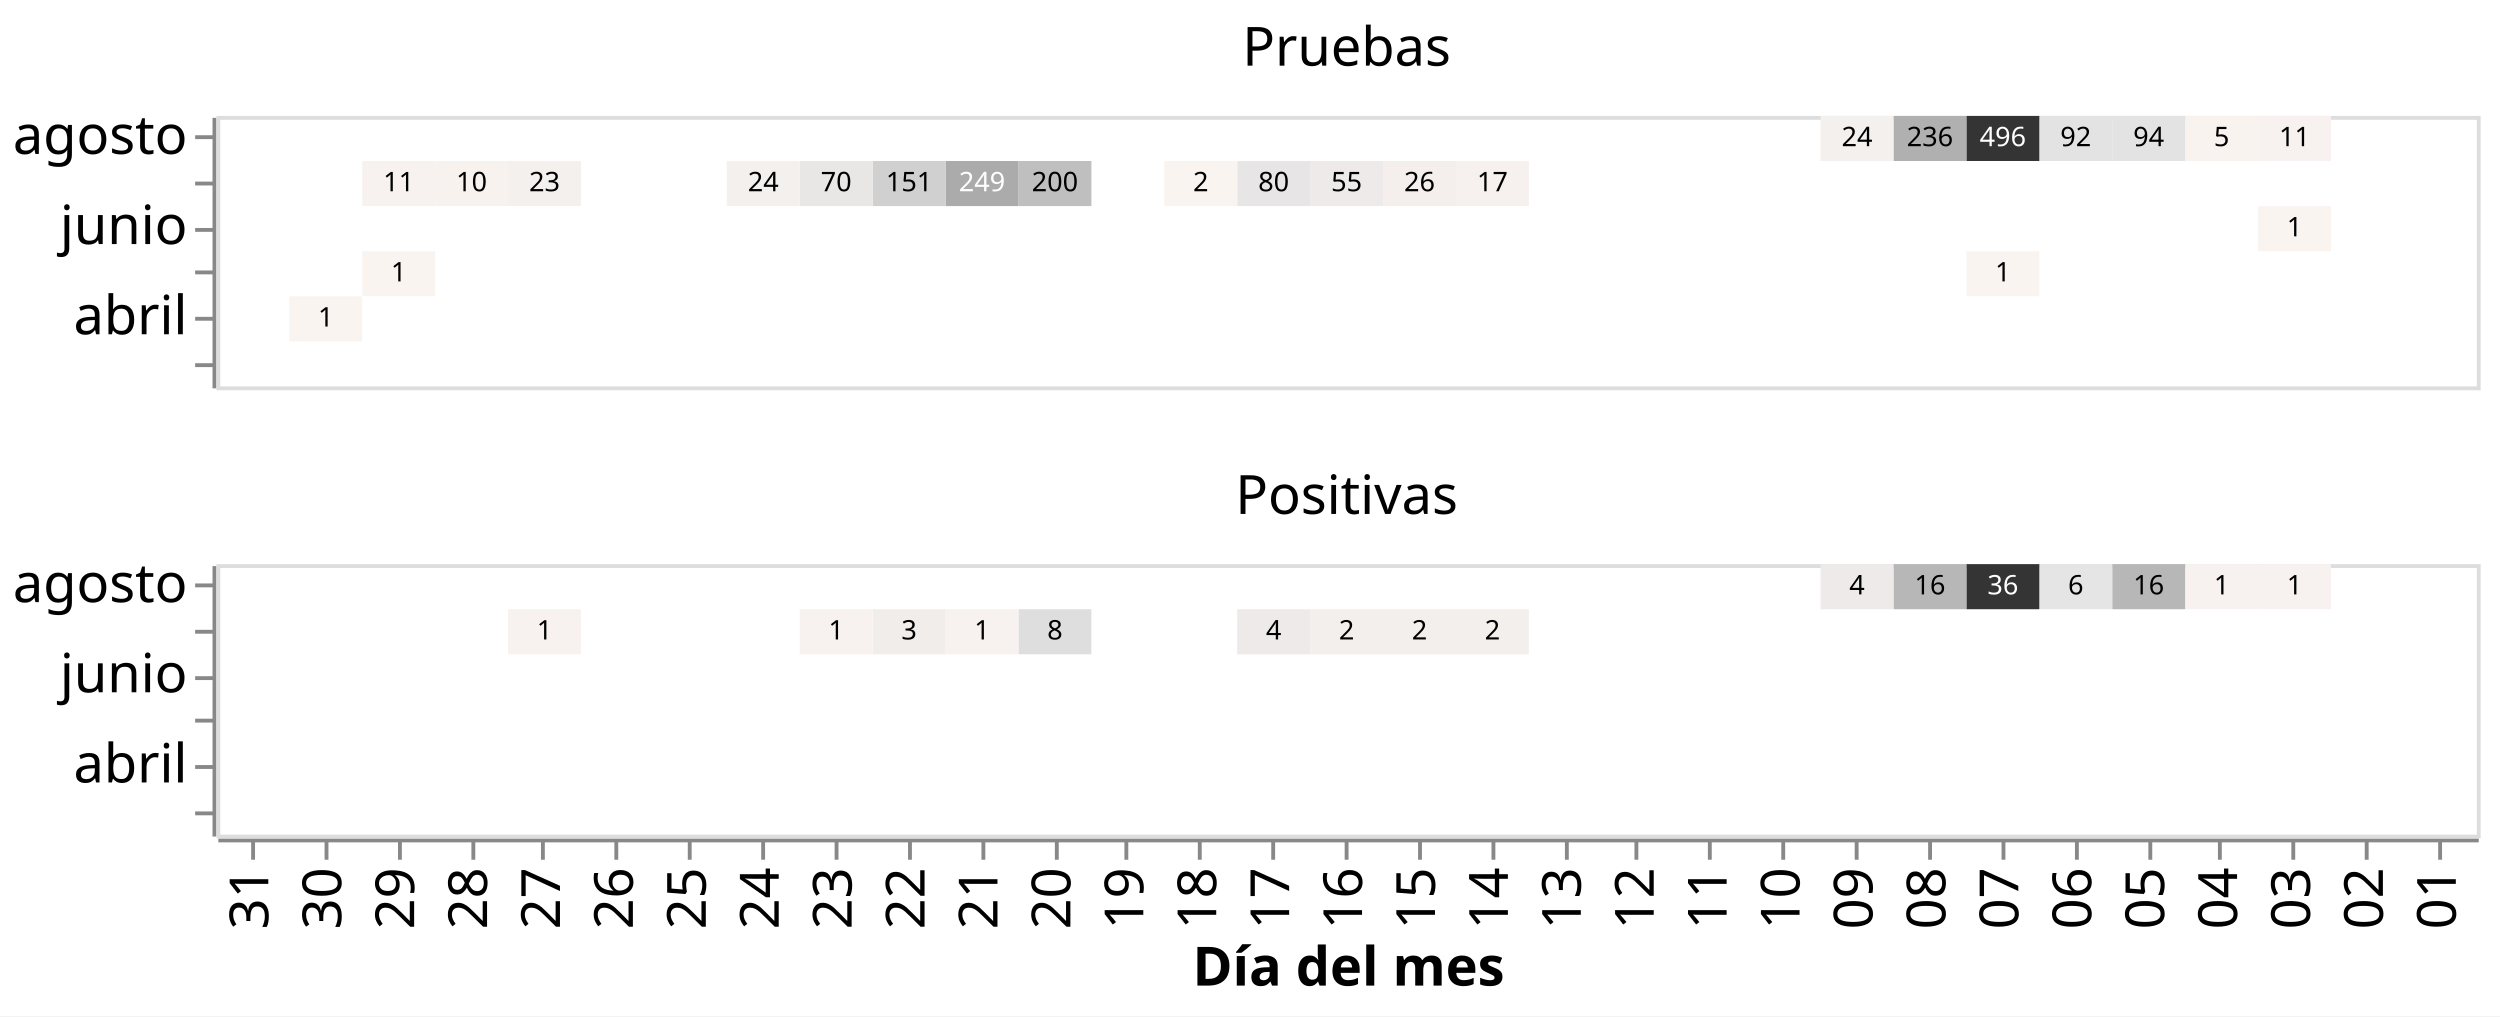
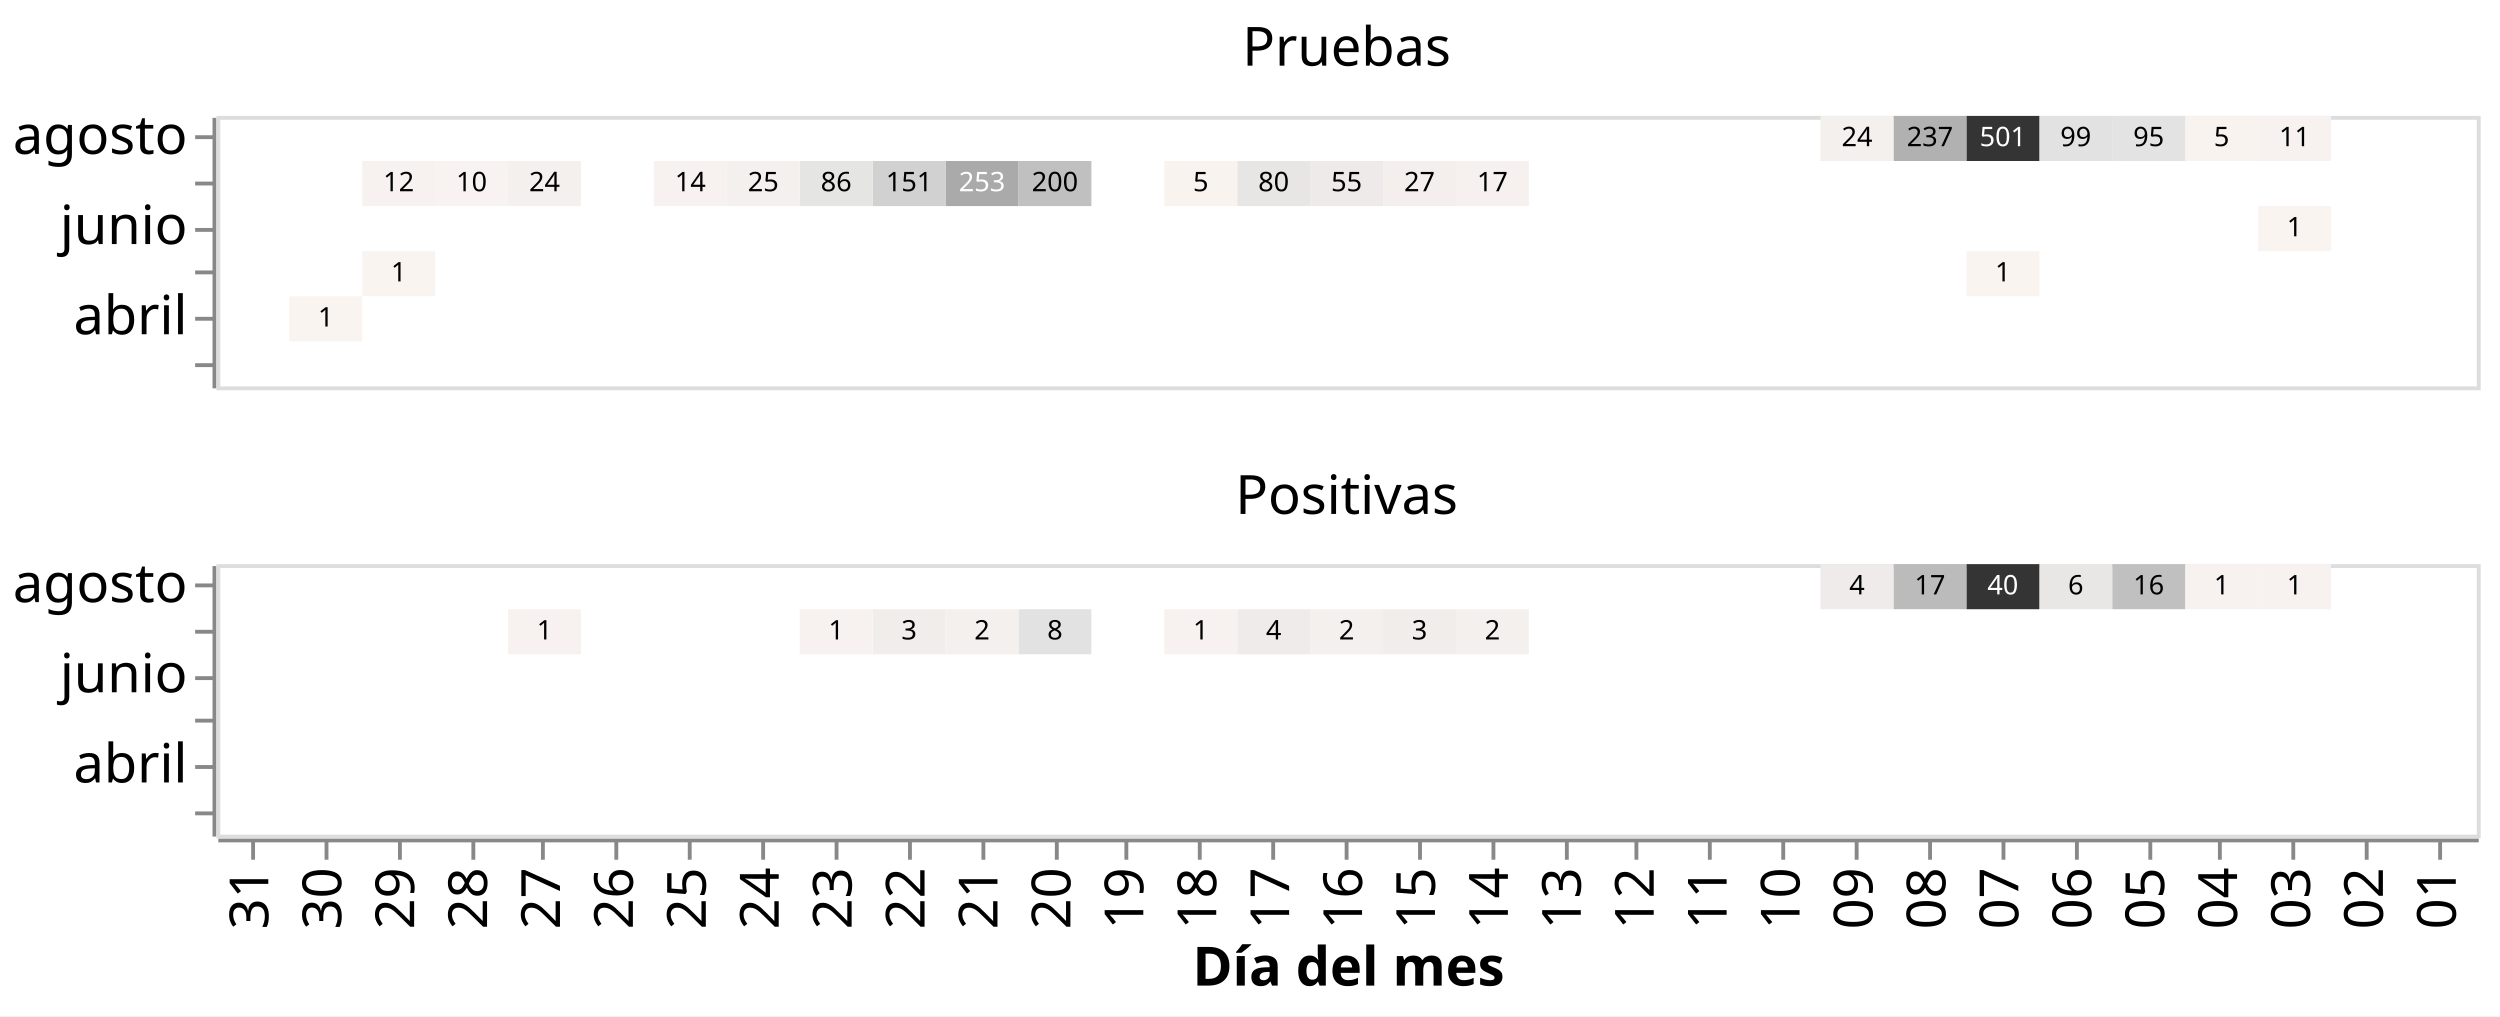
<svg xmlns="http://www.w3.org/2000/svg" class="marks" width="647" height="263" viewBox="0 0 647 263" version="1.1">
  <rect width="647" height="263" style="fill: white;" />
  <g transform="translate(56,30)">
    <g class="mark-group role-frame root">
      <g transform="translate(0,0)">
        <path class="background" d="M0,0h0v0h0Z" style="fill: none;" />
        <g>
          <g class="mark-group role-row-header row_header">
            <g transform="translate(-1,0)">
              <path class="background" d="M0,0h0v70h0Z" style="fill: none;" />
              <g>
                <g class="mark-group role-axis">
                  <g transform="translate(0.5,0.5)">
                    <path class="background" d="M0,0h0v0h0Z" style="pointer-events: none; fill: none;" />
                    <g>
                      <g class="mark-rule role-axis-tick" style="pointer-events: none;">
                        <line transform="translate(0,5)" x2="-5" y2="0" style="fill: none; stroke: #888; stroke-width: 1; opacity: 1;" />
                        <line transform="translate(0,17)" x2="-5" y2="0" style="fill: none; stroke: #888; stroke-width: 1; opacity: 1;" />
                        <line transform="translate(0,29)" x2="-5" y2="0" style="fill: none; stroke: #888; stroke-width: 1; opacity: 1;" />
                        <line transform="translate(0,40)" x2="-5" y2="0" style="fill: none; stroke: #888; stroke-width: 1; opacity: 1;" />
                        <line transform="translate(0,52)" x2="-5" y2="0" style="fill: none; stroke: #888; stroke-width: 1; opacity: 1;" />
                        <line transform="translate(0,64)" x2="-5" y2="0" style="fill: none; stroke: #888; stroke-width: 1; opacity: 1;" />
                      </g>
                      <g class="mark-text role-axis-label" style="pointer-events: none;">
                        <text text-anchor="end" transform="translate(-7,9.333333)" style="font-family: sans-serif; font-size: 14px; fill: #000; opacity: 1;">agosto</text>
                        <text text-anchor="end" transform="translate(-7,21)" style="font-family: sans-serif; font-size: 14px; fill: #000; opacity: 0;">julio</text>
                        <text text-anchor="end" transform="translate(-7,32.66667)" style="font-family: sans-serif; font-size: 14px; fill: #000; opacity: 1;">junio</text>
                        <text text-anchor="end" transform="translate(-7,44.33333)" style="font-family: sans-serif; font-size: 14px; fill: #000; opacity: 0;">mayo</text>
                        <text text-anchor="end" transform="translate(-7,56)" style="font-family: sans-serif; font-size: 14px; fill: #000; opacity: 1;">abril</text>
                        <text text-anchor="end" transform="translate(-7,67.66667)" style="font-family: sans-serif; font-size: 14px; fill: #000; opacity: 0;">marzo</text>
                      </g>
                      <g class="mark-rule role-axis-domain" style="pointer-events: none;">
                        <line transform="translate(0,0)" x2="0" y2="70" style="fill: none; stroke: #888; stroke-width: 1; opacity: 1;" />
                      </g>
                    </g>
                    <path class="foreground" d="" style="pointer-events: none; display: none; fill: none;" />
                  </g>
                </g>
              </g>
              <path class="foreground" d="" style="display: none; fill: none;" />
            </g>
            <g transform="translate(-1,116)">
              <path class="background" d="M0,0h0v70h0Z" style="fill: none;" />
              <g>
                <g class="mark-group role-axis">
                  <g transform="translate(0.5,0.5)">
                    <path class="background" d="M0,0h0v0h0Z" style="pointer-events: none; fill: none;" />
                    <g>
                      <g class="mark-rule role-axis-tick" style="pointer-events: none;">
                        <line transform="translate(0,5)" x2="-5" y2="0" style="fill: none; stroke: #888; stroke-width: 1; opacity: 1;" />
                        <line transform="translate(0,17)" x2="-5" y2="0" style="fill: none; stroke: #888; stroke-width: 1; opacity: 1;" />
                        <line transform="translate(0,29)" x2="-5" y2="0" style="fill: none; stroke: #888; stroke-width: 1; opacity: 1;" />
                        <line transform="translate(0,40)" x2="-5" y2="0" style="fill: none; stroke: #888; stroke-width: 1; opacity: 1;" />
                        <line transform="translate(0,52)" x2="-5" y2="0" style="fill: none; stroke: #888; stroke-width: 1; opacity: 1;" />
                        <line transform="translate(0,64)" x2="-5" y2="0" style="fill: none; stroke: #888; stroke-width: 1; opacity: 1;" />
                      </g>
                      <g class="mark-text role-axis-label" style="pointer-events: none;">
                        <text text-anchor="end" transform="translate(-7,9.333333)" style="font-family: sans-serif; font-size: 14px; fill: #000; opacity: 1;">agosto</text>
                        <text text-anchor="end" transform="translate(-7,21)" style="font-family: sans-serif; font-size: 14px; fill: #000; opacity: 0;">julio</text>
                        <text text-anchor="end" transform="translate(-7,32.66667)" style="font-family: sans-serif; font-size: 14px; fill: #000; opacity: 1;">junio</text>
                        <text text-anchor="end" transform="translate(-7,44.33333)" style="font-family: sans-serif; font-size: 14px; fill: #000; opacity: 0;">mayo</text>
                        <text text-anchor="end" transform="translate(-7,56)" style="font-family: sans-serif; font-size: 14px; fill: #000; opacity: 1;">abril</text>
                        <text text-anchor="end" transform="translate(-7,67.66667)" style="font-family: sans-serif; font-size: 14px; fill: #000; opacity: 0;">marzo</text>
                      </g>
                      <g class="mark-rule role-axis-domain" style="pointer-events: none;">
                        <line transform="translate(0,0)" x2="0" y2="70" style="fill: none; stroke: #888; stroke-width: 1; opacity: 1;" />
                      </g>
                    </g>
                    <path class="foreground" d="" style="pointer-events: none; display: none; fill: none;" />
                  </g>
                </g>
              </g>
              <path class="foreground" d="" style="display: none; fill: none;" />
            </g>
          </g>
          <g class="mark-group role-column-footer column_footer">
            <g transform="translate(0,187)">
              <path class="background" d="M0,0h585v0h-585Z" style="fill: none;" />
              <g>
                <g class="mark-group role-axis">
                  <g transform="translate(0.5,0.5)">
                    <path class="background" d="M0,0h0v0h0Z" style="pointer-events: none; fill: none;" />
                    <g>
                      <g class="mark-rule role-axis-tick" style="pointer-events: none;">
                        <line transform="translate(9,0)" x2="0" y2="5" style="fill: none; stroke: #888; stroke-width: 1; opacity: 1;" />
                        <line transform="translate(28,0)" x2="0" y2="5" style="fill: none; stroke: #888; stroke-width: 1; opacity: 1;" />
                        <line transform="translate(47,0)" x2="0" y2="5" style="fill: none; stroke: #888; stroke-width: 1; opacity: 1;" />
                        <line transform="translate(66,0)" x2="0" y2="5" style="fill: none; stroke: #888; stroke-width: 1; opacity: 1;" />
                        <line transform="translate(84,0)" x2="0" y2="5" style="fill: none; stroke: #888; stroke-width: 1; opacity: 1;" />
                        <line transform="translate(103,0)" x2="0" y2="5" style="fill: none; stroke: #888; stroke-width: 1; opacity: 1;" />
                        <line transform="translate(122,0)" x2="0" y2="5" style="fill: none; stroke: #888; stroke-width: 1; opacity: 1;" />
                        <line transform="translate(141,0)" x2="0" y2="5" style="fill: none; stroke: #888; stroke-width: 1; opacity: 1;" />
                        <line transform="translate(160,0)" x2="0" y2="5" style="fill: none; stroke: #888; stroke-width: 1; opacity: 1;" />
                        <line transform="translate(179,0)" x2="0" y2="5" style="fill: none; stroke: #888; stroke-width: 1; opacity: 1;" />
                        <line transform="translate(198,0)" x2="0" y2="5" style="fill: none; stroke: #888; stroke-width: 1; opacity: 1;" />
                        <line transform="translate(217,0)" x2="0" y2="5" style="fill: none; stroke: #888; stroke-width: 1; opacity: 1;" />
                        <line transform="translate(235,0)" x2="0" y2="5" style="fill: none; stroke: #888; stroke-width: 1; opacity: 1;" />
                        <line transform="translate(254,0)" x2="0" y2="5" style="fill: none; stroke: #888; stroke-width: 1; opacity: 1;" />
                        <line transform="translate(273,0)" x2="0" y2="5" style="fill: none; stroke: #888; stroke-width: 1; opacity: 1;" />
                        <line transform="translate(292,0)" x2="0" y2="5" style="fill: none; stroke: #888; stroke-width: 1; opacity: 1;" />
                        <line transform="translate(311,0)" x2="0" y2="5" style="fill: none; stroke: #888; stroke-width: 1; opacity: 1;" />
                        <line transform="translate(330,0)" x2="0" y2="5" style="fill: none; stroke: #888; stroke-width: 1; opacity: 1;" />
                        <line transform="translate(349,0)" x2="0" y2="5" style="fill: none; stroke: #888; stroke-width: 1; opacity: 1;" />
                        <line transform="translate(367,0)" x2="0" y2="5" style="fill: none; stroke: #888; stroke-width: 1; opacity: 1;" />
                        <line transform="translate(386,0)" x2="0" y2="5" style="fill: none; stroke: #888; stroke-width: 1; opacity: 1;" />
                        <line transform="translate(405,0)" x2="0" y2="5" style="fill: none; stroke: #888; stroke-width: 1; opacity: 1;" />
                        <line transform="translate(424,0)" x2="0" y2="5" style="fill: none; stroke: #888; stroke-width: 1; opacity: 1;" />
                        <line transform="translate(443,0)" x2="0" y2="5" style="fill: none; stroke: #888; stroke-width: 1; opacity: 1;" />
                        <line transform="translate(462,0)" x2="0" y2="5" style="fill: none; stroke: #888; stroke-width: 1; opacity: 1;" />
                        <line transform="translate(481,0)" x2="0" y2="5" style="fill: none; stroke: #888; stroke-width: 1; opacity: 1;" />
                        <line transform="translate(500,0)" x2="0" y2="5" style="fill: none; stroke: #888; stroke-width: 1; opacity: 1;" />
                        <line transform="translate(518,0)" x2="0" y2="5" style="fill: none; stroke: #888; stroke-width: 1; opacity: 1;" />
                        <line transform="translate(537,0)" x2="0" y2="5" style="fill: none; stroke: #888; stroke-width: 1; opacity: 1;" />
                        <line transform="translate(556,0)" x2="0" y2="5" style="fill: none; stroke: #888; stroke-width: 1; opacity: 1;" />
                        <line transform="translate(575,0)" x2="0" y2="5" style="fill: none; stroke: #888; stroke-width: 1; opacity: 1;" />
                      </g>
                      <g class="mark-text role-axis-label" style="pointer-events: none;">
                        <text text-anchor="end" transform="translate(8.935484,7) rotate(270) translate(0,4)" style="font-family: sans-serif; font-size: 14px; fill: #000; opacity: 1;">31</text>
                        <text text-anchor="end" transform="translate(27.80645,7) rotate(270) translate(0,4)" style="font-family: sans-serif; font-size: 14px; fill: #000; opacity: 1;">30</text>
                        <text text-anchor="end" transform="translate(46.67742,7) rotate(270) translate(0,4)" style="font-family: sans-serif; font-size: 14px; fill: #000; opacity: 1;">29</text>
                        <text text-anchor="end" transform="translate(65.54839,7) rotate(270) translate(0,4)" style="font-family: sans-serif; font-size: 14px; fill: #000; opacity: 1;">28</text>
                        <text text-anchor="end" transform="translate(84.41935,7) rotate(270) translate(0,4)" style="font-family: sans-serif; font-size: 14px; fill: #000; opacity: 1;">27</text>
                        <text text-anchor="end" transform="translate(103.2903,7) rotate(270) translate(0,4)" style="font-family: sans-serif; font-size: 14px; fill: #000; opacity: 1;">26</text>
                        <text text-anchor="end" transform="translate(122.1613,7) rotate(270) translate(0,4)" style="font-family: sans-serif; font-size: 14px; fill: #000; opacity: 1;">25</text>
                        <text text-anchor="end" transform="translate(141.0323,7) rotate(270) translate(0,4)" style="font-family: sans-serif; font-size: 14px; fill: #000; opacity: 1;">24</text>
                        <text text-anchor="end" transform="translate(159.9032,7) rotate(270) translate(0,4)" style="font-family: sans-serif; font-size: 14px; fill: #000; opacity: 1;">23</text>
                        <text text-anchor="end" transform="translate(178.7742,7) rotate(270) translate(0,4)" style="font-family: sans-serif; font-size: 14px; fill: #000; opacity: 1;">22</text>
                        <text text-anchor="end" transform="translate(197.6452,7) rotate(270) translate(0,4)" style="font-family: sans-serif; font-size: 14px; fill: #000; opacity: 1;">21</text>
                        <text text-anchor="end" transform="translate(216.5161,7) rotate(270) translate(0,4)" style="font-family: sans-serif; font-size: 14px; fill: #000; opacity: 1;">20</text>
                        <text text-anchor="end" transform="translate(235.3871,7) rotate(270) translate(0,4)" style="font-family: sans-serif; font-size: 14px; fill: #000; opacity: 1;">19</text>
                        <text text-anchor="end" transform="translate(254.2581,7) rotate(270) translate(0,4)" style="font-family: sans-serif; font-size: 14px; fill: #000; opacity: 1;">18</text>
                        <text text-anchor="end" transform="translate(273.129,7) rotate(270) translate(0,4)" style="font-family: sans-serif; font-size: 14px; fill: #000; opacity: 1;">17</text>
                        <text text-anchor="end" transform="translate(292,7) rotate(270) translate(0,4)" style="font-family: sans-serif; font-size: 14px; fill: #000; opacity: 1;">16</text>
                        <text text-anchor="end" transform="translate(310.871,7) rotate(270) translate(0,4)" style="font-family: sans-serif; font-size: 14px; fill: #000; opacity: 1;">15</text>
                        <text text-anchor="end" transform="translate(329.7419,7) rotate(270) translate(0,4)" style="font-family: sans-serif; font-size: 14px; fill: #000; opacity: 1;">14</text>
                        <text text-anchor="end" transform="translate(348.6129,7) rotate(270) translate(0,4)" style="font-family: sans-serif; font-size: 14px; fill: #000; opacity: 1;">13</text>
                        <text text-anchor="end" transform="translate(367.4839,7) rotate(270) translate(0,4)" style="font-family: sans-serif; font-size: 14px; fill: #000; opacity: 1;">12</text>
                        <text text-anchor="end" transform="translate(386.3548,7) rotate(270) translate(0,4)" style="font-family: sans-serif; font-size: 14px; fill: #000; opacity: 1;">11</text>
                        <text text-anchor="end" transform="translate(405.2258,7) rotate(270) translate(0,4)" style="font-family: sans-serif; font-size: 14px; fill: #000; opacity: 1;">10</text>
                        <text text-anchor="end" transform="translate(424.0968,7) rotate(270) translate(0,4)" style="font-family: sans-serif; font-size: 14px; fill: #000; opacity: 1;">09</text>
                        <text text-anchor="end" transform="translate(442.9677,7) rotate(270) translate(0,4)" style="font-family: sans-serif; font-size: 14px; fill: #000; opacity: 1;">08</text>
                        <text text-anchor="end" transform="translate(461.8387,7) rotate(270) translate(0,4)" style="font-family: sans-serif; font-size: 14px; fill: #000; opacity: 1;">07</text>
                        <text text-anchor="end" transform="translate(480.7097,7) rotate(270) translate(0,4)" style="font-family: sans-serif; font-size: 14px; fill: #000; opacity: 1;">06</text>
                        <text text-anchor="end" transform="translate(499.5806,7) rotate(270) translate(0,4)" style="font-family: sans-serif; font-size: 14px; fill: #000; opacity: 1;">05</text>
                        <text text-anchor="end" transform="translate(518.4516,7) rotate(270) translate(0,4)" style="font-family: sans-serif; font-size: 14px; fill: #000; opacity: 1;">04</text>
                        <text text-anchor="end" transform="translate(537.3226,7) rotate(270) translate(0,4)" style="font-family: sans-serif; font-size: 14px; fill: #000; opacity: 1;">03</text>
                        <text text-anchor="end" transform="translate(556.1935,7) rotate(270) translate(0,4)" style="font-family: sans-serif; font-size: 14px; fill: #000; opacity: 1;">02</text>
                        <text text-anchor="end" transform="translate(575.0645,7) rotate(270) translate(0,4)" style="font-family: sans-serif; font-size: 14px; fill: #000; opacity: 1;">01</text>
                      </g>
                      <g class="mark-rule role-axis-domain" style="pointer-events: none;">
                        <line transform="translate(0,0)" x2="585" y2="0" style="fill: none; stroke: #888; stroke-width: 1; opacity: 1;" />
                      </g>
                      <g class="mark-text role-axis-title" style="pointer-events: none;">
                        <text text-anchor="middle" transform="translate(292.5,37.57227)" style="font-family: sans-serif; font-size: 14px; font-weight: bold; fill: #000; opacity: 1;">Día del mes</text>
                      </g>
                    </g>
                    <path class="foreground" d="" style="pointer-events: none; display: none; fill: none;" />
                  </g>
                </g>
              </g>
              <path class="foreground" d="" style="display: none; fill: none;" />
            </g>
          </g>
          <g class="mark-group role-scope cell">
            <g transform="translate(0,0)">
              <path class="background" d="M0.5,0.5h585v70h-585Z" style="fill: none; stroke: #ddd;" />
              <g>
                <g class="mark-rect role-mark child_layer_0_marks">
                  <path d="M18.871,46.667h18.871v11.667h-18.871Z" style="fill: rgb(250, 244, 241);" />
                  <path d="M452.903,35h18.871v11.667h-18.871Z" style="fill: rgb(250, 244, 241);" />
                  <path d="M37.742,35h18.871v11.667h-18.871Z" style="fill: rgb(250, 244, 241);" />
                  <path d="M528.387,23.333h18.871v11.667h-18.871Z" style="fill: rgb(250, 244, 241);" />
                  <path d="M320.806,11.667h18.871v11.667h-18.871Z" style="fill: rgb(246, 241, 238);" />
                  <path d="M301.935,11.667h18.871v11.667h-18.871Z" style="fill: rgb(244, 239, 237);" />
                  <path d="M283.065,11.667h18.871v11.667h-18.871Z" style="fill: rgb(237, 234, 233);" />
-                   <path d="M264.194,11.667h18.871v11.667h-18.871Z" style="fill: rgb(231, 229, 229);" />
-                   <path d="M245.323,11.667h18.871v11.667h-18.871Z" style="fill: rgb(250, 244, 241);" />
-                   <path d="M207.581,11.667h18.871v11.667h-18.871Z" style="fill: rgb(191, 191, 191);" />
-                   <path d="M188.71,11.667h18.871v11.667h-18.871Z" style="fill: rgb(171, 171, 171);" />
-                   <path d="M169.839,11.667h18.871v11.667h-18.871Z" style="fill: rgb(208, 208, 208);" />
-                   <path d="M150.968,11.667h18.871v11.667h-18.871Z" style="fill: rgb(233, 231, 230);" />
+                   <path d="M264.194,11.667h18.871v11.667h-18.871Z" style="fill: rgb(231, 230, 229);" />
+                   <path d="M245.323,11.667h18.871v11.667h-18.871Z" style="fill: rgb(249, 243, 240);" />
+                   <path d="M207.581,11.667h18.871v11.667h-18.871Z" style="fill: rgb(192, 192, 192);" />
+                   <path d="M188.71,11.667h18.871v11.667h-18.871Z" style="fill: rgb(170, 170, 170);" />
+                   <path d="M169.839,11.667h18.871v11.667h-18.871Z" style="fill: rgb(209, 209, 209);" />
+                   <path d="M150.968,11.667h18.871v11.667h-18.871Z" style="fill: rgb(229, 229, 228);" />
                  <path d="M132.097,11.667h18.871v11.667h-18.871Z" style="fill: rgb(244, 240, 237);" />
-                   <path d="M75.484,11.667h18.871v11.667h-18.871Z" style="fill: rgb(244, 240, 238);" />
-                   <path d="M56.613,11.667h18.871v11.667h-18.871Z" style="fill: rgb(248, 242, 239);" />
+                   <path d="M113.226,11.667h18.871v11.667h-18.871Z" style="fill: rgb(247, 241, 239);" />
+                   <path d="M75.484,11.667h18.871v11.667h-18.871Z" style="fill: rgb(244, 240, 237);" />
+                   <path d="M56.613,11.667h18.871v11.667h-18.871Z" style="fill: rgb(248, 242, 240);" />
                  <path d="M37.742,11.667h18.871v11.667h-18.871Z" style="fill: rgb(247, 242, 239);" />
                  <path d="M528.387,0h18.871v11.667h-18.871Z" style="fill: rgb(247, 242, 239);" />
                  <path d="M509.516,0h18.871v11.667h-18.871Z" style="fill: rgb(249, 243, 240);" />
                  <path d="M490.645,0h18.871v11.667h-18.871Z" style="fill: rgb(227, 227, 227);" />
-                   <path d="M471.774,0h18.871v11.667h-18.871Z" style="fill: rgb(228, 227, 227);" />
+                   <path d="M471.774,0h18.871v11.667h-18.871Z" style="fill: rgb(226, 226, 226);" />
                  <path d="M452.903,0h18.871v11.667h-18.871Z" style="fill: rgb(52, 52, 52);" />
-                   <path d="M434.032,0h18.871v11.667h-18.871Z" style="fill: rgb(176, 176, 176);" />
+                   <path d="M434.032,0h18.871v11.667h-18.871Z" style="fill: rgb(177, 177, 177);" />
                  <path d="M415.161,0h18.871v11.667h-18.871Z" style="fill: rgb(244, 240, 237);" />
                </g>
                <g class="mark-text role-mark child_layer_1_marks">
                  <text text-anchor="middle" transform="translate(28.30645,54.5)" style="font-family: sans-serif; font-size: 7px; fill: black;">1</text>
                  <text text-anchor="middle" transform="translate(462.3387,42.83333)" style="font-family: sans-serif; font-size: 7px; fill: black;">1</text>
                  <text text-anchor="middle" transform="translate(47.17742,42.83333)" style="font-family: sans-serif; font-size: 7px; fill: black;">1</text>
                  <text text-anchor="middle" transform="translate(537.8226,31.16667)" style="font-family: sans-serif; font-size: 7px; fill: black;">1</text>
                  <text text-anchor="middle" transform="translate(330.2419,19.5)" style="font-family: sans-serif; font-size: 7px; fill: black;">17</text>
-                   <text text-anchor="middle" transform="translate(311.371,19.5)" style="font-family: sans-serif; font-size: 7px; fill: black;">26</text>
+                   <text text-anchor="middle" transform="translate(311.371,19.5)" style="font-family: sans-serif; font-size: 7px; fill: black;">27</text>
                  <text text-anchor="middle" transform="translate(292.5,19.5)" style="font-family: sans-serif; font-size: 7px; fill: black;">55</text>
                  <text text-anchor="middle" transform="translate(273.629,19.5)" style="font-family: sans-serif; font-size: 7px; fill: black;">80</text>
-                   <text text-anchor="middle" transform="translate(254.7581,19.5)" style="font-family: sans-serif; font-size: 7px; fill: black;">2</text>
+                   <text text-anchor="middle" transform="translate(254.7581,19.5)" style="font-family: sans-serif; font-size: 7px; fill: black;">5</text>
                  <text text-anchor="middle" transform="translate(217.0161,19.5)" style="font-family: sans-serif; font-size: 7px; fill: black;">200</text>
-                   <text text-anchor="middle" transform="translate(198.1452,19.5)" style="font-family: sans-serif; font-size: 7px; fill: white;">249</text>
+                   <text text-anchor="middle" transform="translate(198.1452,19.5)" style="font-family: sans-serif; font-size: 7px; fill: white;">253</text>
                  <text text-anchor="middle" transform="translate(179.2742,19.5)" style="font-family: sans-serif; font-size: 7px; fill: black;">151</text>
-                   <text text-anchor="middle" transform="translate(160.4032,19.5)" style="font-family: sans-serif; font-size: 7px; fill: black;">70</text>
-                   <text text-anchor="middle" transform="translate(141.5323,19.5)" style="font-family: sans-serif; font-size: 7px; fill: black;">24</text>
-                   <text text-anchor="middle" transform="translate(84.91935,19.5)" style="font-family: sans-serif; font-size: 7px; fill: black;">23</text>
+                   <text text-anchor="middle" transform="translate(160.4032,19.5)" style="font-family: sans-serif; font-size: 7px; fill: black;">86</text>
+                   <text text-anchor="middle" transform="translate(141.5323,19.5)" style="font-family: sans-serif; font-size: 7px; fill: black;">25</text>
+                   <text text-anchor="middle" transform="translate(122.6613,19.5)" style="font-family: sans-serif; font-size: 7px; fill: black;">14</text>
+                   <text text-anchor="middle" transform="translate(84.91935,19.5)" style="font-family: sans-serif; font-size: 7px; fill: black;">24</text>
                  <text text-anchor="middle" transform="translate(66.04839,19.5)" style="font-family: sans-serif; font-size: 7px; fill: black;">10</text>
-                   <text text-anchor="middle" transform="translate(47.17742,19.5)" style="font-family: sans-serif; font-size: 7px; fill: black;">11</text>
+                   <text text-anchor="middle" transform="translate(47.17742,19.5)" style="font-family: sans-serif; font-size: 7px; fill: black;">12</text>
                  <text text-anchor="middle" transform="translate(537.8226,7.833333)" style="font-family: sans-serif; font-size: 7px; fill: black;">11</text>
                  <text text-anchor="middle" transform="translate(518.9516,7.833333)" style="font-family: sans-serif; font-size: 7px; fill: black;">5</text>
-                   <text text-anchor="middle" transform="translate(500.0806,7.833333)" style="font-family: sans-serif; font-size: 7px; fill: black;">94</text>
-                   <text text-anchor="middle" transform="translate(481.2097,7.833333)" style="font-family: sans-serif; font-size: 7px; fill: black;">92</text>
-                   <text text-anchor="middle" transform="translate(462.3387,7.833333)" style="font-family: sans-serif; font-size: 7px; fill: white;">496</text>
-                   <text text-anchor="middle" transform="translate(443.4677,7.833333)" style="font-family: sans-serif; font-size: 7px; fill: black;">236</text>
+                   <text text-anchor="middle" transform="translate(500.0806,7.833333)" style="font-family: sans-serif; font-size: 7px; fill: black;">95</text>
+                   <text text-anchor="middle" transform="translate(481.2097,7.833333)" style="font-family: sans-serif; font-size: 7px; fill: black;">99</text>
+                   <text text-anchor="middle" transform="translate(462.3387,7.833333)" style="font-family: sans-serif; font-size: 7px; fill: white;">501</text>
+                   <text text-anchor="middle" transform="translate(443.4677,7.833333)" style="font-family: sans-serif; font-size: 7px; fill: black;">237</text>
                  <text text-anchor="middle" transform="translate(424.5968,7.833333)" style="font-family: sans-serif; font-size: 7px; fill: black;">24</text>
                </g>
                <g class="mark-group role-title">
                  <g transform="translate(292.5,-24)">
                    <path class="background" d="M0,0h0v0h0Z" style="pointer-events: none; fill: none;" />
                    <g>
                      <g class="mark-text role-title-text" style="pointer-events: none;">
                        <text text-anchor="middle" transform="translate(0,11)" style="font-family: sans-serif; font-size: 14px; fill: #000; opacity: 1;">Pruebas</text>
                      </g>
                    </g>
                    <path class="foreground" d="" style="pointer-events: none; display: none; fill: none;" />
                  </g>
                </g>
              </g>
              <path class="foreground" d="" style="display: none; fill: none;" />
            </g>
            <g transform="translate(0,116)">
              <path class="background" d="M0.5,0.5h585v70h-585Z" style="fill: none; stroke: #ddd;" />
              <g>
                <g class="mark-rect role-mark child_layer_0_marks">
-                   <path d="M320.806,11.667h18.871v11.667h-18.871Z" style="fill: rgb(243, 239, 237);" />
-                   <path d="M301.935,11.667h18.871v11.667h-18.871Z" style="fill: rgb(243, 239, 237);" />
-                   <path d="M283.065,11.667h18.871v11.667h-18.871Z" style="fill: rgb(243, 239, 237);" />
-                   <path d="M264.194,11.667h18.871v11.667h-18.871Z" style="fill: rgb(237, 234, 233);" />
-                   <path d="M207.581,11.667h18.871v11.667h-18.871Z" style="fill: rgb(222, 222, 222);" />
-                   <path d="M188.71,11.667h18.871v11.667h-18.871Z" style="fill: rgb(247, 242, 239);" />
-                   <path d="M169.839,11.667h18.871v11.667h-18.871Z" style="fill: rgb(240, 237, 235);" />
+                   <path d="M320.806,11.667h18.871v11.667h-18.871Z" style="fill: rgb(244, 240, 237);" />
+                   <path d="M301.935,11.667h18.871v11.667h-18.871Z" style="fill: rgb(241, 237, 235);" />
+                   <path d="M283.065,11.667h18.871v11.667h-18.871Z" style="fill: rgb(244, 240, 237);" />
+                   <path d="M264.194,11.667h18.871v11.667h-18.871Z" style="fill: rgb(238, 235, 234);" />
+                   <path d="M245.323,11.667h18.871v11.667h-18.871Z" style="fill: rgb(247, 242, 239);" />
+                   <path d="M207.581,11.667h18.871v11.667h-18.871Z" style="fill: rgb(226, 226, 226);" />
+                   <path d="M188.71,11.667h18.871v11.667h-18.871Z" style="fill: rgb(244, 240, 237);" />
+                   <path d="M169.839,11.667h18.871v11.667h-18.871Z" style="fill: rgb(241, 237, 235);" />
                  <path d="M150.968,11.667h18.871v11.667h-18.871Z" style="fill: rgb(247, 242, 239);" />
                  <path d="M75.484,11.667h18.871v11.667h-18.871Z" style="fill: rgb(247, 242, 239);" />
                  <path d="M528.387,0h18.871v11.667h-18.871Z" style="fill: rgb(247, 242, 239);" />
                  <path d="M509.516,0h18.871v11.667h-18.871Z" style="fill: rgb(247, 242, 239);" />
-                   <path d="M490.645,0h18.871v11.667h-18.871Z" style="fill: rgb(183, 183, 183);" />
-                   <path d="M471.774,0h18.871v11.667h-18.871Z" style="fill: rgb(230, 229, 229);" />
+                   <path d="M490.645,0h18.871v11.667h-18.871Z" style="fill: rgb(192, 192, 192);" />
+                   <path d="M471.774,0h18.871v11.667h-18.871Z" style="fill: rgb(232, 231, 230);" />
                  <path d="M452.903,0h18.871v11.667h-18.871Z" style="fill: rgb(52, 52, 52);" />
-                   <path d="M434.032,0h18.871v11.667h-18.871Z" style="fill: rgb(183, 183, 183);" />
-                   <path d="M415.161,0h18.871v11.667h-18.871Z" style="fill: rgb(237, 234, 233);" />
+                   <path d="M434.032,0h18.871v11.667h-18.871Z" style="fill: rgb(187, 187, 187);" />
+                   <path d="M415.161,0h18.871v11.667h-18.871Z" style="fill: rgb(238, 235, 234);" />
                </g>
                <g class="mark-text role-mark child_layer_1_marks">
                  <text text-anchor="middle" transform="translate(330.2419,19.5)" style="font-family: sans-serif; font-size: 7px; fill: black;">2</text>
-                   <text text-anchor="middle" transform="translate(311.371,19.5)" style="font-family: sans-serif; font-size: 7px; fill: black;">2</text>
+                   <text text-anchor="middle" transform="translate(311.371,19.5)" style="font-family: sans-serif; font-size: 7px; fill: black;">3</text>
                  <text text-anchor="middle" transform="translate(292.5,19.5)" style="font-family: sans-serif; font-size: 7px; fill: black;">2</text>
                  <text text-anchor="middle" transform="translate(273.629,19.5)" style="font-family: sans-serif; font-size: 7px; fill: black;">4</text>
+                   <text text-anchor="middle" transform="translate(254.7581,19.5)" style="font-family: sans-serif; font-size: 7px; fill: black;">1</text>
                  <text text-anchor="middle" transform="translate(217.0161,19.5)" style="font-family: sans-serif; font-size: 7px; fill: black;">8</text>
-                   <text text-anchor="middle" transform="translate(198.1452,19.5)" style="font-family: sans-serif; font-size: 7px; fill: black;">1</text>
+                   <text text-anchor="middle" transform="translate(198.1452,19.5)" style="font-family: sans-serif; font-size: 7px; fill: black;">2</text>
                  <text text-anchor="middle" transform="translate(179.2742,19.5)" style="font-family: sans-serif; font-size: 7px; fill: black;">3</text>
                  <text text-anchor="middle" transform="translate(160.4032,19.5)" style="font-family: sans-serif; font-size: 7px; fill: black;">1</text>
                  <text text-anchor="middle" transform="translate(84.91935,19.5)" style="font-family: sans-serif; font-size: 7px; fill: black;">1</text>
                  <text text-anchor="middle" transform="translate(537.8226,7.833333)" style="font-family: sans-serif; font-size: 7px; fill: black;">1</text>
                  <text text-anchor="middle" transform="translate(518.9516,7.833333)" style="font-family: sans-serif; font-size: 7px; fill: black;">1</text>
                  <text text-anchor="middle" transform="translate(500.0806,7.833333)" style="font-family: sans-serif; font-size: 7px; fill: black;">16</text>
                  <text text-anchor="middle" transform="translate(481.2097,7.833333)" style="font-family: sans-serif; font-size: 7px; fill: black;">6</text>
-                   <text text-anchor="middle" transform="translate(462.3387,7.833333)" style="font-family: sans-serif; font-size: 7px; fill: white;">36</text>
-                   <text text-anchor="middle" transform="translate(443.4677,7.833333)" style="font-family: sans-serif; font-size: 7px; fill: black;">16</text>
+                   <text text-anchor="middle" transform="translate(462.3387,7.833333)" style="font-family: sans-serif; font-size: 7px; fill: white;">40</text>
+                   <text text-anchor="middle" transform="translate(443.4677,7.833333)" style="font-family: sans-serif; font-size: 7px; fill: black;">17</text>
                  <text text-anchor="middle" transform="translate(424.5968,7.833333)" style="font-family: sans-serif; font-size: 7px; fill: black;">4</text>
                </g>
                <g class="mark-group role-title">
                  <g transform="translate(292.5,-24)">
                    <path class="background" d="M0,0h0v0h0Z" style="pointer-events: none; fill: none;" />
                    <g>
                      <g class="mark-text role-title-text" style="pointer-events: none;">
                        <text text-anchor="middle" transform="translate(0,11)" style="font-family: sans-serif; font-size: 14px; fill: #000; opacity: 1;">Positivas</text>
                      </g>
                    </g>
                    <path class="foreground" d="" style="pointer-events: none; display: none; fill: none;" />
                  </g>
                </g>
              </g>
              <path class="foreground" d="" style="display: none; fill: none;" />
            </g>
          </g>
        </g>
        <path class="foreground" d="" style="display: none; fill: none;" />
      </g>
    </g>
  </g>
</svg>
